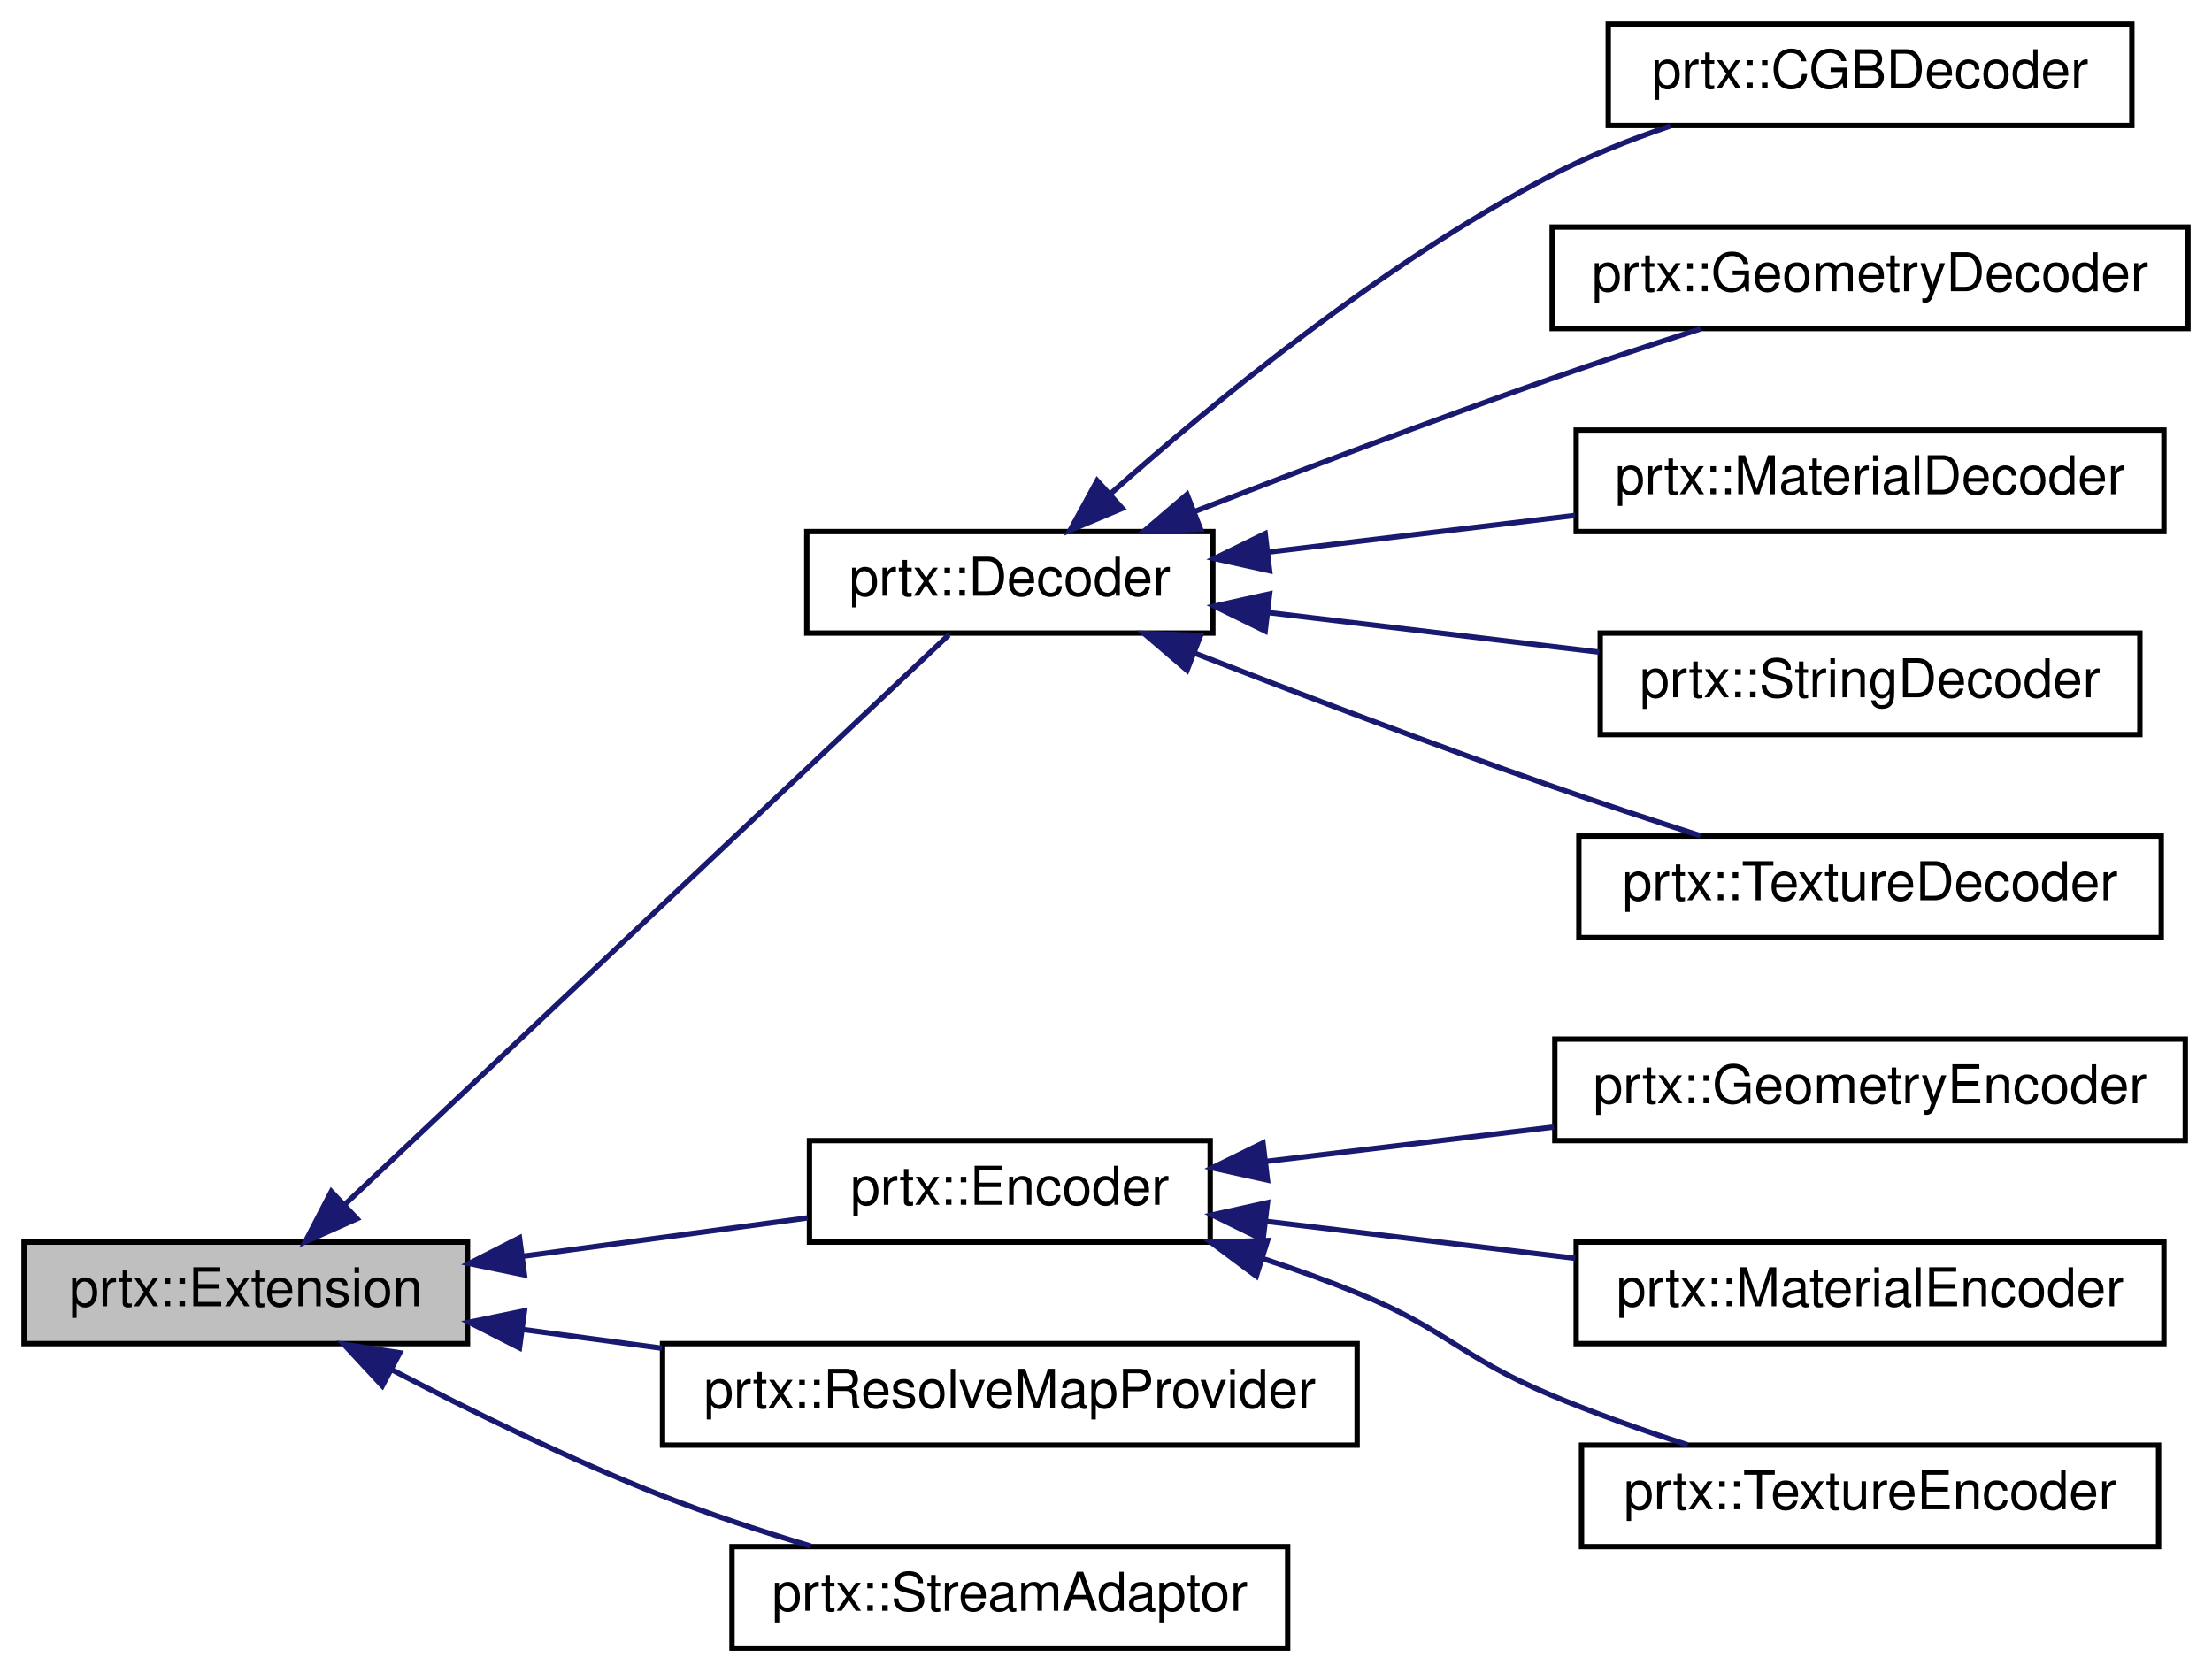
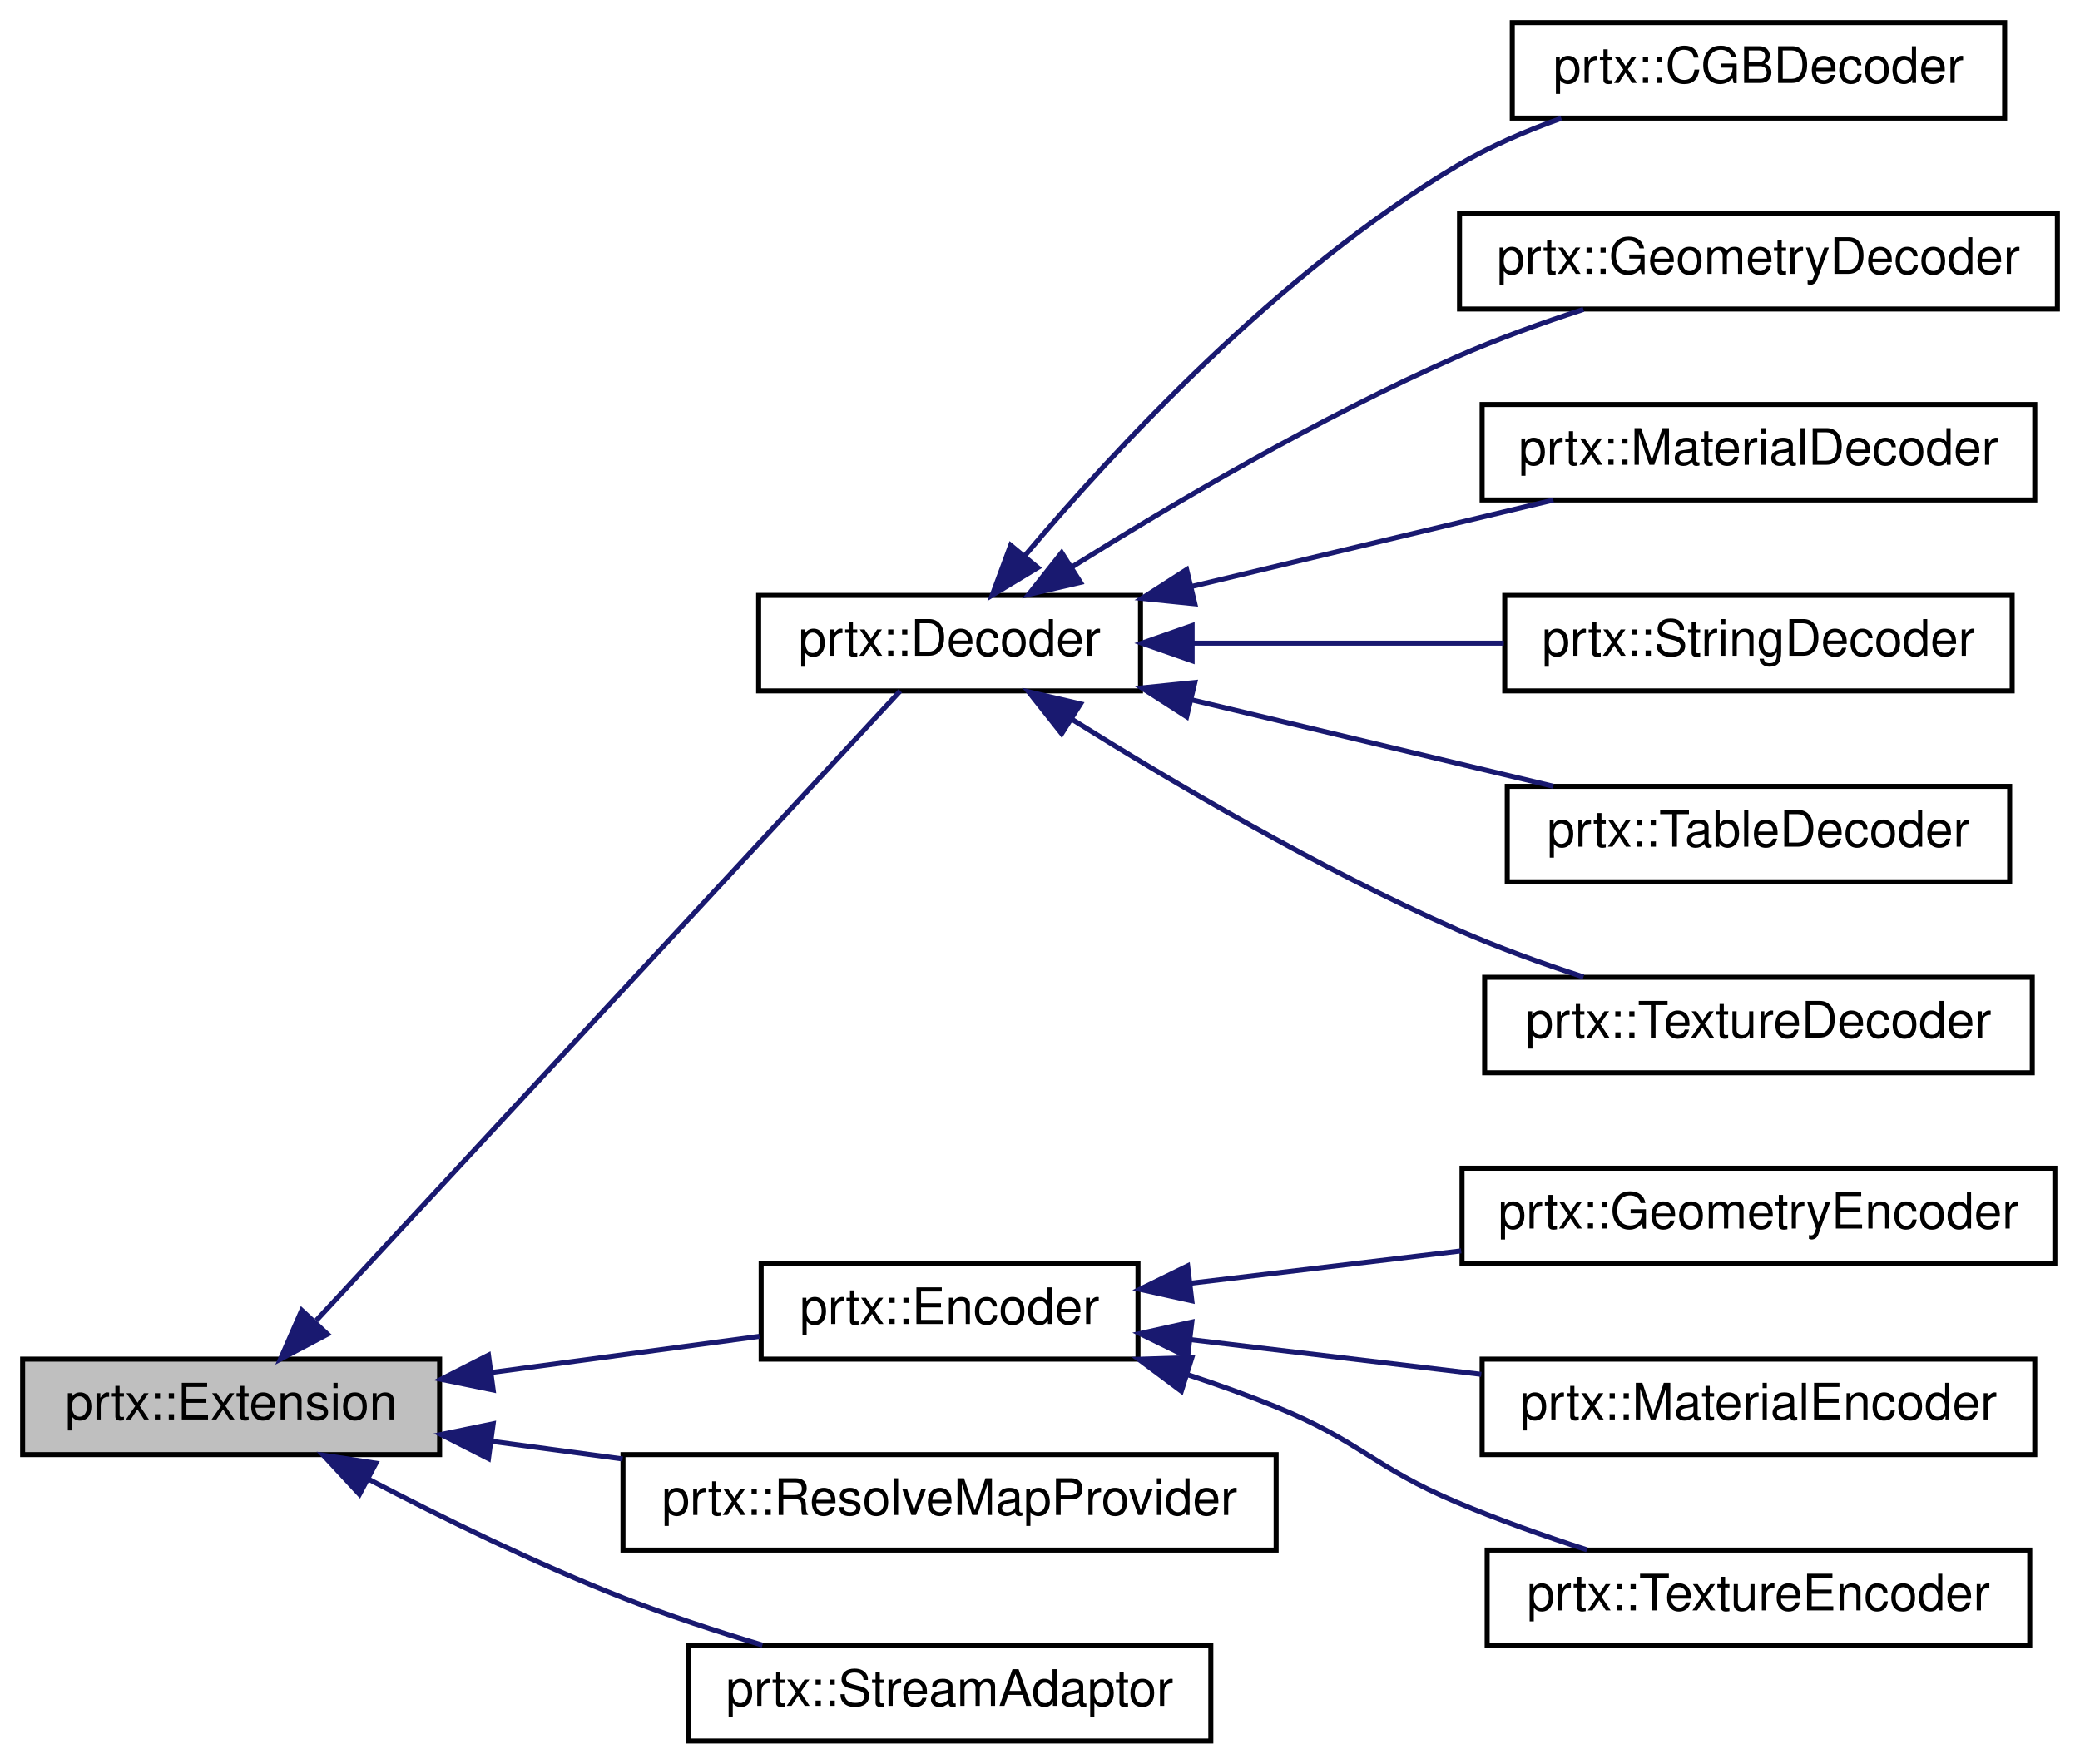
- <svg xmlns="http://www.w3.org/2000/svg" xmlns:xlink="http://www.w3.org/1999/xlink" width="414pt" height="313pt" viewBox="0.00 0.00 414.00 313.00">
-   <g id="graph0" class="graph" transform="scale(1 1) rotate(0) translate(4 309)">
+ <svg xmlns="http://www.w3.org/2000/svg" xmlns:xlink="http://www.w3.org/1999/xlink" width="414pt" height="351pt" viewBox="0.00 0.00 414.00 351.00">
+   <g id="graph0" class="graph" transform="scale(1 1) rotate(0) translate(4 347)">
    <g id="node1" class="node">
      <polygon fill="#bfbfbf" stroke="black" points="0.5,-57.5 0.5,-76.5 83.5,-76.5 83.5,-57.5 0.5,-57.5" />
      <text text-anchor="middle" x="42" y="-64.5" font-family="Helvetica,sans-Serif" font-size="10.00">prtx::Extension</text>
    </g>
    <g id="node2" class="node">
      <g id="a_node2">
        <a xlink:href="classprtx_1_1_decoder.html" target="_top" xlink:title="prtx::Decoder">
-           <polygon fill="none" stroke="black" points="147,-190.5 147,-209.5 223,-209.5 223,-190.5 147,-190.5" />
-           <text text-anchor="middle" x="185" y="-197.5" font-family="Helvetica,sans-Serif" font-size="10.00">prtx::Decoder</text>
+           <polygon fill="none" stroke="black" points="147,-209.5 147,-228.5 223,-228.5 223,-209.5 147,-209.5" />
+           <text text-anchor="middle" x="185" y="-216.5" font-family="Helvetica,sans-Serif" font-size="10.00">prtx::Decoder</text>
        </a>
      </g>
    </g>
    <g id="edge1" class="edge">
-       <path fill="none" stroke="midnightblue" d="M60.702,-83.697C90.464,-111.771 149.621,-167.572 173.571,-190.163" />
-       <polygon fill="midnightblue" stroke="midnightblue" points="62.816,-80.881 53.14,-76.565 58.013,-85.973 62.816,-80.881" />
+       <path fill="none" stroke="midnightblue" d="M58.956,-84.201C88.754,-116.324 151.942,-184.442 175.183,-209.495" />
+       <polygon fill="midnightblue" stroke="midnightblue" points="61.187,-81.459 51.82,-76.508 56.055,-86.22 61.187,-81.459" />
    </g>
-     <g id="node8" class="node">
-       <g id="a_node8">
+     <g id="node9" class="node">
+       <g id="a_node9">
        <a xlink:href="classprtx_1_1_encoder.html" target="_top" xlink:title="prtx::Encoder">
          <polygon fill="none" stroke="black" points="147.5,-76.5 147.5,-95.5 222.5,-95.5 222.5,-76.5 147.5,-76.5" />
          <text text-anchor="middle" x="185" y="-83.5" font-family="Helvetica,sans-Serif" font-size="10.00">prtx::Encoder</text>
        </a>
      </g>
    </g>
-     <g id="edge7" class="edge">
+     <g id="edge8" class="edge">
      <path fill="none" stroke="midnightblue" d="M93.909,-73.86C111.518,-76.233 130.899,-78.844 147.158,-81.035" />
      <polygon fill="midnightblue" stroke="midnightblue" points="94.161,-70.362 83.783,-72.496 93.226,-77.3 94.161,-70.362" />
    </g>
-     <g id="node12" class="node">
-       <g id="a_node12">
+     <g id="node13" class="node">
+       <g id="a_node13">
        <a xlink:href="classprtx_1_1_resolve_map_provider.html" target="_top" xlink:title="prtx::ResolveMapProvider">
          <polygon fill="none" stroke="black" points="120,-38.5 120,-57.5 250,-57.5 250,-38.5 120,-38.5" />
          <text text-anchor="middle" x="185" y="-45.5" font-family="Helvetica,sans-Serif" font-size="10.00">prtx::ResolveMapProvider</text>
        </a>
      </g>
    </g>
-     <g id="edge11" class="edge">
+     <g id="edge12" class="edge">
      <path fill="none" stroke="midnightblue" d="M93.863,-60.146C102.324,-59.006 111.194,-57.811 119.932,-56.633" />
      <polygon fill="midnightblue" stroke="midnightblue" points="93.226,-56.7 83.783,-61.504 94.161,-63.638 93.226,-56.7" />
    </g>
-     <g id="node13" class="node">
-       <g id="a_node13">
+     <g id="node14" class="node">
+       <g id="a_node14">
        <a xlink:href="classprtx_1_1_stream_adaptor.html" target="_top" xlink:title="prtx::StreamAdaptor">
          <polygon fill="none" stroke="black" points="133,-0.5 133,-19.5 237,-19.5 237,-0.5 133,-0.5" />
          <text text-anchor="middle" x="185" y="-7.5" font-family="Helvetica,sans-Serif" font-size="10.00">prtx::StreamAdaptor</text>
        </a>
      </g>
    </g>
-     <g id="edge12" class="edge">
+     <g id="edge13" class="edge">
      <path fill="none" stroke="midnightblue" d="M69.334,-52.616C83.98,-44.973 102.694,-35.782 120,-29 128.849,-25.532 138.595,-22.336 147.756,-19.594" />
      <polygon fill="midnightblue" stroke="midnightblue" points="67.551,-49.6 60.353,-57.375 70.828,-55.785 67.551,-49.6" />
    </g>
    <g id="node3" class="node">
      <g id="a_node3">
        <a xlink:href="classprtx_1_1_c_g_b_decoder.html" target="_top" xlink:title="prtx::CGBDecoder">
-           <polygon fill="none" stroke="black" points="297,-285.5 297,-304.5 395,-304.5 395,-285.5 297,-285.5" />
-           <text text-anchor="middle" x="346" y="-292.5" font-family="Helvetica,sans-Serif" font-size="10.00">prtx::CGBDecoder</text>
+           <polygon fill="none" stroke="black" points="297,-323.5 297,-342.5 395,-342.5 395,-323.5 297,-323.5" />
+           <text text-anchor="middle" x="346" y="-330.5" font-family="Helvetica,sans-Serif" font-size="10.00">prtx::CGBDecoder</text>
        </a>
      </g>
    </g>
    <g id="edge2" class="edge">
-       <path fill="none" stroke="midnightblue" d="M203.869,-216.601C222.943,-233.562 254.673,-259.663 286,-276 293.061,-279.682 300.969,-282.823 308.646,-285.428" />
-       <polygon fill="midnightblue" stroke="midnightblue" points="206.039,-213.845 196.275,-209.733 201.344,-219.036 206.039,-213.845" />
+       <path fill="none" stroke="midnightblue" d="M199.985,-236.409C217.85,-257.574 250.707,-293.053 286,-314 292.385,-317.79 299.614,-320.917 306.769,-323.463" />
+       <polygon fill="midnightblue" stroke="midnightblue" points="202.558,-234.028 193.488,-228.552 197.163,-238.488 202.558,-234.028" />
    </g>
    <g id="node4" class="node">
      <g id="a_node4">
        <a xlink:href="classprtx_1_1_geometry_decoder.html" target="_top" xlink:title="prtx::GeometryDecoder">
-           <polygon fill="none" stroke="black" points="286.5,-247.5 286.5,-266.5 405.5,-266.5 405.5,-247.5 286.5,-247.5" />
-           <text text-anchor="middle" x="346" y="-254.5" font-family="Helvetica,sans-Serif" font-size="10.00">prtx::GeometryDecoder</text>
+           <polygon fill="none" stroke="black" points="286.5,-285.5 286.5,-304.5 405.5,-304.5 405.5,-285.5 286.5,-285.5" />
+           <text text-anchor="middle" x="346" y="-292.5" font-family="Helvetica,sans-Serif" font-size="10.00">prtx::GeometryDecoder</text>
        </a>
      </g>
    </g>
    <g id="edge3" class="edge">
-       <path fill="none" stroke="midnightblue" d="M219.685,-213.296C239.004,-220.797 263.763,-230.2 286,-238 295.139,-241.206 305.144,-244.506 314.277,-247.437" />
-       <polygon fill="midnightblue" stroke="midnightblue" points="220.708,-209.939 210.12,-209.566 218.165,-216.46 220.708,-209.939" />
+       <path fill="none" stroke="midnightblue" d="M209.386,-234.174C229.207,-246.579 258.686,-263.972 286,-276 293.977,-279.513 302.813,-282.705 311.166,-285.427" />
+       <polygon fill="midnightblue" stroke="midnightblue" points="211.062,-231.092 200.742,-228.696 207.315,-237.005 211.062,-231.092" />
    </g>
    <g id="node5" class="node">
      <g id="a_node5">
        <a xlink:href="classprtx_1_1_material_decoder.html" target="_top" xlink:title="prtx::MaterialDecoder">
-           <polygon fill="none" stroke="black" points="291,-209.5 291,-228.5 401,-228.5 401,-209.5 291,-209.5" />
-           <text text-anchor="middle" x="346" y="-216.5" font-family="Helvetica,sans-Serif" font-size="10.00">prtx::MaterialDecoder</text>
+           <polygon fill="none" stroke="black" points="291,-247.5 291,-266.5 401,-266.5 401,-247.5 291,-247.5" />
+           <text text-anchor="middle" x="346" y="-254.5" font-family="Helvetica,sans-Serif" font-size="10.00">prtx::MaterialDecoder</text>
        </a>
      </g>
    </g>
    <g id="edge4" class="edge">
-       <path fill="none" stroke="midnightblue" d="M233.294,-205.651C251.368,-207.811 272.116,-210.291 290.786,-212.522" />
-       <polygon fill="midnightblue" stroke="midnightblue" points="233.623,-202.166 223.278,-204.455 232.792,-209.117 233.623,-202.166" />
+       <path fill="none" stroke="midnightblue" d="M233.139,-230.266C256.061,-235.744 283.31,-242.257 305.176,-247.482" />
+       <polygon fill="midnightblue" stroke="midnightblue" points="233.818,-226.83 223.278,-227.909 232.191,-233.638 233.818,-226.83" />
    </g>
    <g id="node6" class="node">
      <g id="a_node6">
        <a xlink:href="classprtx_1_1_string_decoder.html" target="_top" xlink:title="prtx::StringDecoder">
-           <polygon fill="none" stroke="black" points="295.5,-171.5 295.5,-190.5 396.5,-190.5 396.5,-171.5 295.5,-171.5" />
-           <text text-anchor="middle" x="346" y="-178.5" font-family="Helvetica,sans-Serif" font-size="10.00">prtx::StringDecoder</text>
+           <polygon fill="none" stroke="black" points="295.5,-209.5 295.5,-228.5 396.5,-228.5 396.5,-209.5 295.5,-209.5" />
+           <text text-anchor="middle" x="346" y="-216.5" font-family="Helvetica,sans-Serif" font-size="10.00">prtx::StringDecoder</text>
        </a>
      </g>
    </g>
    <g id="edge5" class="edge">
-       <path fill="none" stroke="midnightblue" d="M233.463,-194.328C252.973,-191.997 275.574,-189.296 295.31,-186.938" />
-       <polygon fill="midnightblue" stroke="midnightblue" points="232.792,-190.883 223.278,-195.545 233.623,-197.834 232.792,-190.883" />
+       <path fill="none" stroke="midnightblue" d="M233.463,-219C252.973,-219 275.574,-219 295.31,-219" />
+       <polygon fill="midnightblue" stroke="midnightblue" points="233.278,-215.5 223.278,-219 233.278,-222.5 233.278,-215.5" />
    </g>
    <g id="node7" class="node">
      <g id="a_node7">
+         <a xlink:href="classprtx_1_1_table_decoder.html" target="_top" xlink:title="prtx::TableDecoder">
+           <polygon fill="none" stroke="black" points="296,-171.5 296,-190.5 396,-190.5 396,-171.5 296,-171.5" />
+           <text text-anchor="middle" x="346" y="-178.5" font-family="Helvetica,sans-Serif" font-size="10.00">prtx::TableDecoder</text>
+         </a>
+       </g>
+     </g>
+     <g id="edge6" class="edge">
+       <path fill="none" stroke="midnightblue" d="M233.139,-207.734C256.061,-202.256 283.31,-195.743 305.176,-190.518" />
+       <polygon fill="midnightblue" stroke="midnightblue" points="232.191,-204.362 223.278,-210.091 233.818,-211.17 232.191,-204.362" />
+     </g>
+     <g id="node8" class="node">
+       <g id="a_node8">
        <a xlink:href="classprtx_1_1_texture_decoder.html" target="_top" xlink:title="prtx::TextureDecoder">
          <polygon fill="none" stroke="black" points="291.5,-133.5 291.5,-152.5 400.5,-152.5 400.5,-133.5 291.5,-133.5" />
          <text text-anchor="middle" x="346" y="-140.5" font-family="Helvetica,sans-Serif" font-size="10.00">prtx::TextureDecoder</text>
        </a>
      </g>
    </g>
-     <g id="edge6" class="edge">
-       <path fill="none" stroke="midnightblue" d="M219.685,-186.704C239.004,-179.203 263.763,-169.8 286,-162 295.139,-158.794 305.144,-155.494 314.277,-152.563" />
-       <polygon fill="midnightblue" stroke="midnightblue" points="218.165,-183.54 210.12,-190.434 220.708,-190.061 218.165,-183.54" />
+     <g id="edge7" class="edge">
+       <path fill="none" stroke="midnightblue" d="M209.386,-203.826C229.207,-191.421 258.686,-174.028 286,-162 293.977,-158.487 302.813,-155.295 311.166,-152.573" />
+       <polygon fill="midnightblue" stroke="midnightblue" points="207.315,-200.995 200.742,-209.304 211.062,-206.908 207.315,-200.995" />
    </g>
-     <g id="node9" class="node">
-       <g id="a_node9">
+     <g id="node10" class="node">
+       <g id="a_node10">
        <a xlink:href="classprtx_1_1_geometry_encoder.html" target="_top" xlink:title="prtx::GeometryEncoder">
          <polygon fill="none" stroke="black" points="287,-95.5 287,-114.5 405,-114.5 405,-95.5 287,-95.5" />
          <text text-anchor="middle" x="346" y="-102.5" font-family="Helvetica,sans-Serif" font-size="10.00">prtx::GeometryEncoder</text>
        </a>
      </g>
    </g>
-     <g id="edge8" class="edge">
+     <g id="edge9" class="edge">
      <path fill="none" stroke="midnightblue" d="M233.043,-91.621C249.913,-93.637 269.137,-95.935 286.838,-98.05" />
      <polygon fill="midnightblue" stroke="midnightblue" points="233.222,-88.118 222.877,-90.407 232.391,-95.069 233.222,-88.118" />
    </g>
-     <g id="node10" class="node">
-       <g id="a_node10">
+     <g id="node11" class="node">
+       <g id="a_node11">
        <a xlink:href="classprtx_1_1_material_encoder.html" target="_top" xlink:title="prtx::MaterialEncoder">
          <polygon fill="none" stroke="black" points="291,-57.5 291,-76.5 401,-76.5 401,-57.5 291,-57.5" />
          <text text-anchor="middle" x="346" y="-64.5" font-family="Helvetica,sans-Serif" font-size="10.00">prtx::MaterialEncoder</text>
        </a>
      </g>
    </g>
-     <g id="edge9" class="edge">
+     <g id="edge10" class="edge">
      <path fill="none" stroke="midnightblue" d="M232.941,-80.391C251.115,-78.219 272.032,-75.719 290.837,-73.472" />
      <polygon fill="midnightblue" stroke="midnightblue" points="232.391,-76.931 222.877,-81.593 233.222,-83.882 232.391,-76.931" />
    </g>
-     <g id="node11" class="node">
-       <g id="a_node11">
+     <g id="node12" class="node">
+       <g id="a_node12">
        <a xlink:href="classprtx_1_1_texture_encoder.html" target="_top" xlink:title="prtx::TextureEncoder">
          <polygon fill="none" stroke="black" points="292,-19.5 292,-38.5 400,-38.5 400,-19.5 292,-19.5" />
          <text text-anchor="middle" x="346" y="-26.5" font-family="Helvetica,sans-Serif" font-size="10.00">prtx::TextureEncoder</text>
        </a>
      </g>
    </g>
-     <g id="edge10" class="edge">
+     <g id="edge11" class="edge">
      <path fill="none" stroke="midnightblue" d="M232.556,-73.355C238.49,-71.401 244.431,-69.27 250,-67 266.753,-60.17 269.327,-55.022 286,-48 294.232,-44.533 303.327,-41.318 311.862,-38.554" />
      <polygon fill="midnightblue" stroke="midnightblue" points="231.135,-70.133 222.645,-76.471 233.235,-76.811 231.135,-70.133" />
    </g>
  </g>
</svg>
